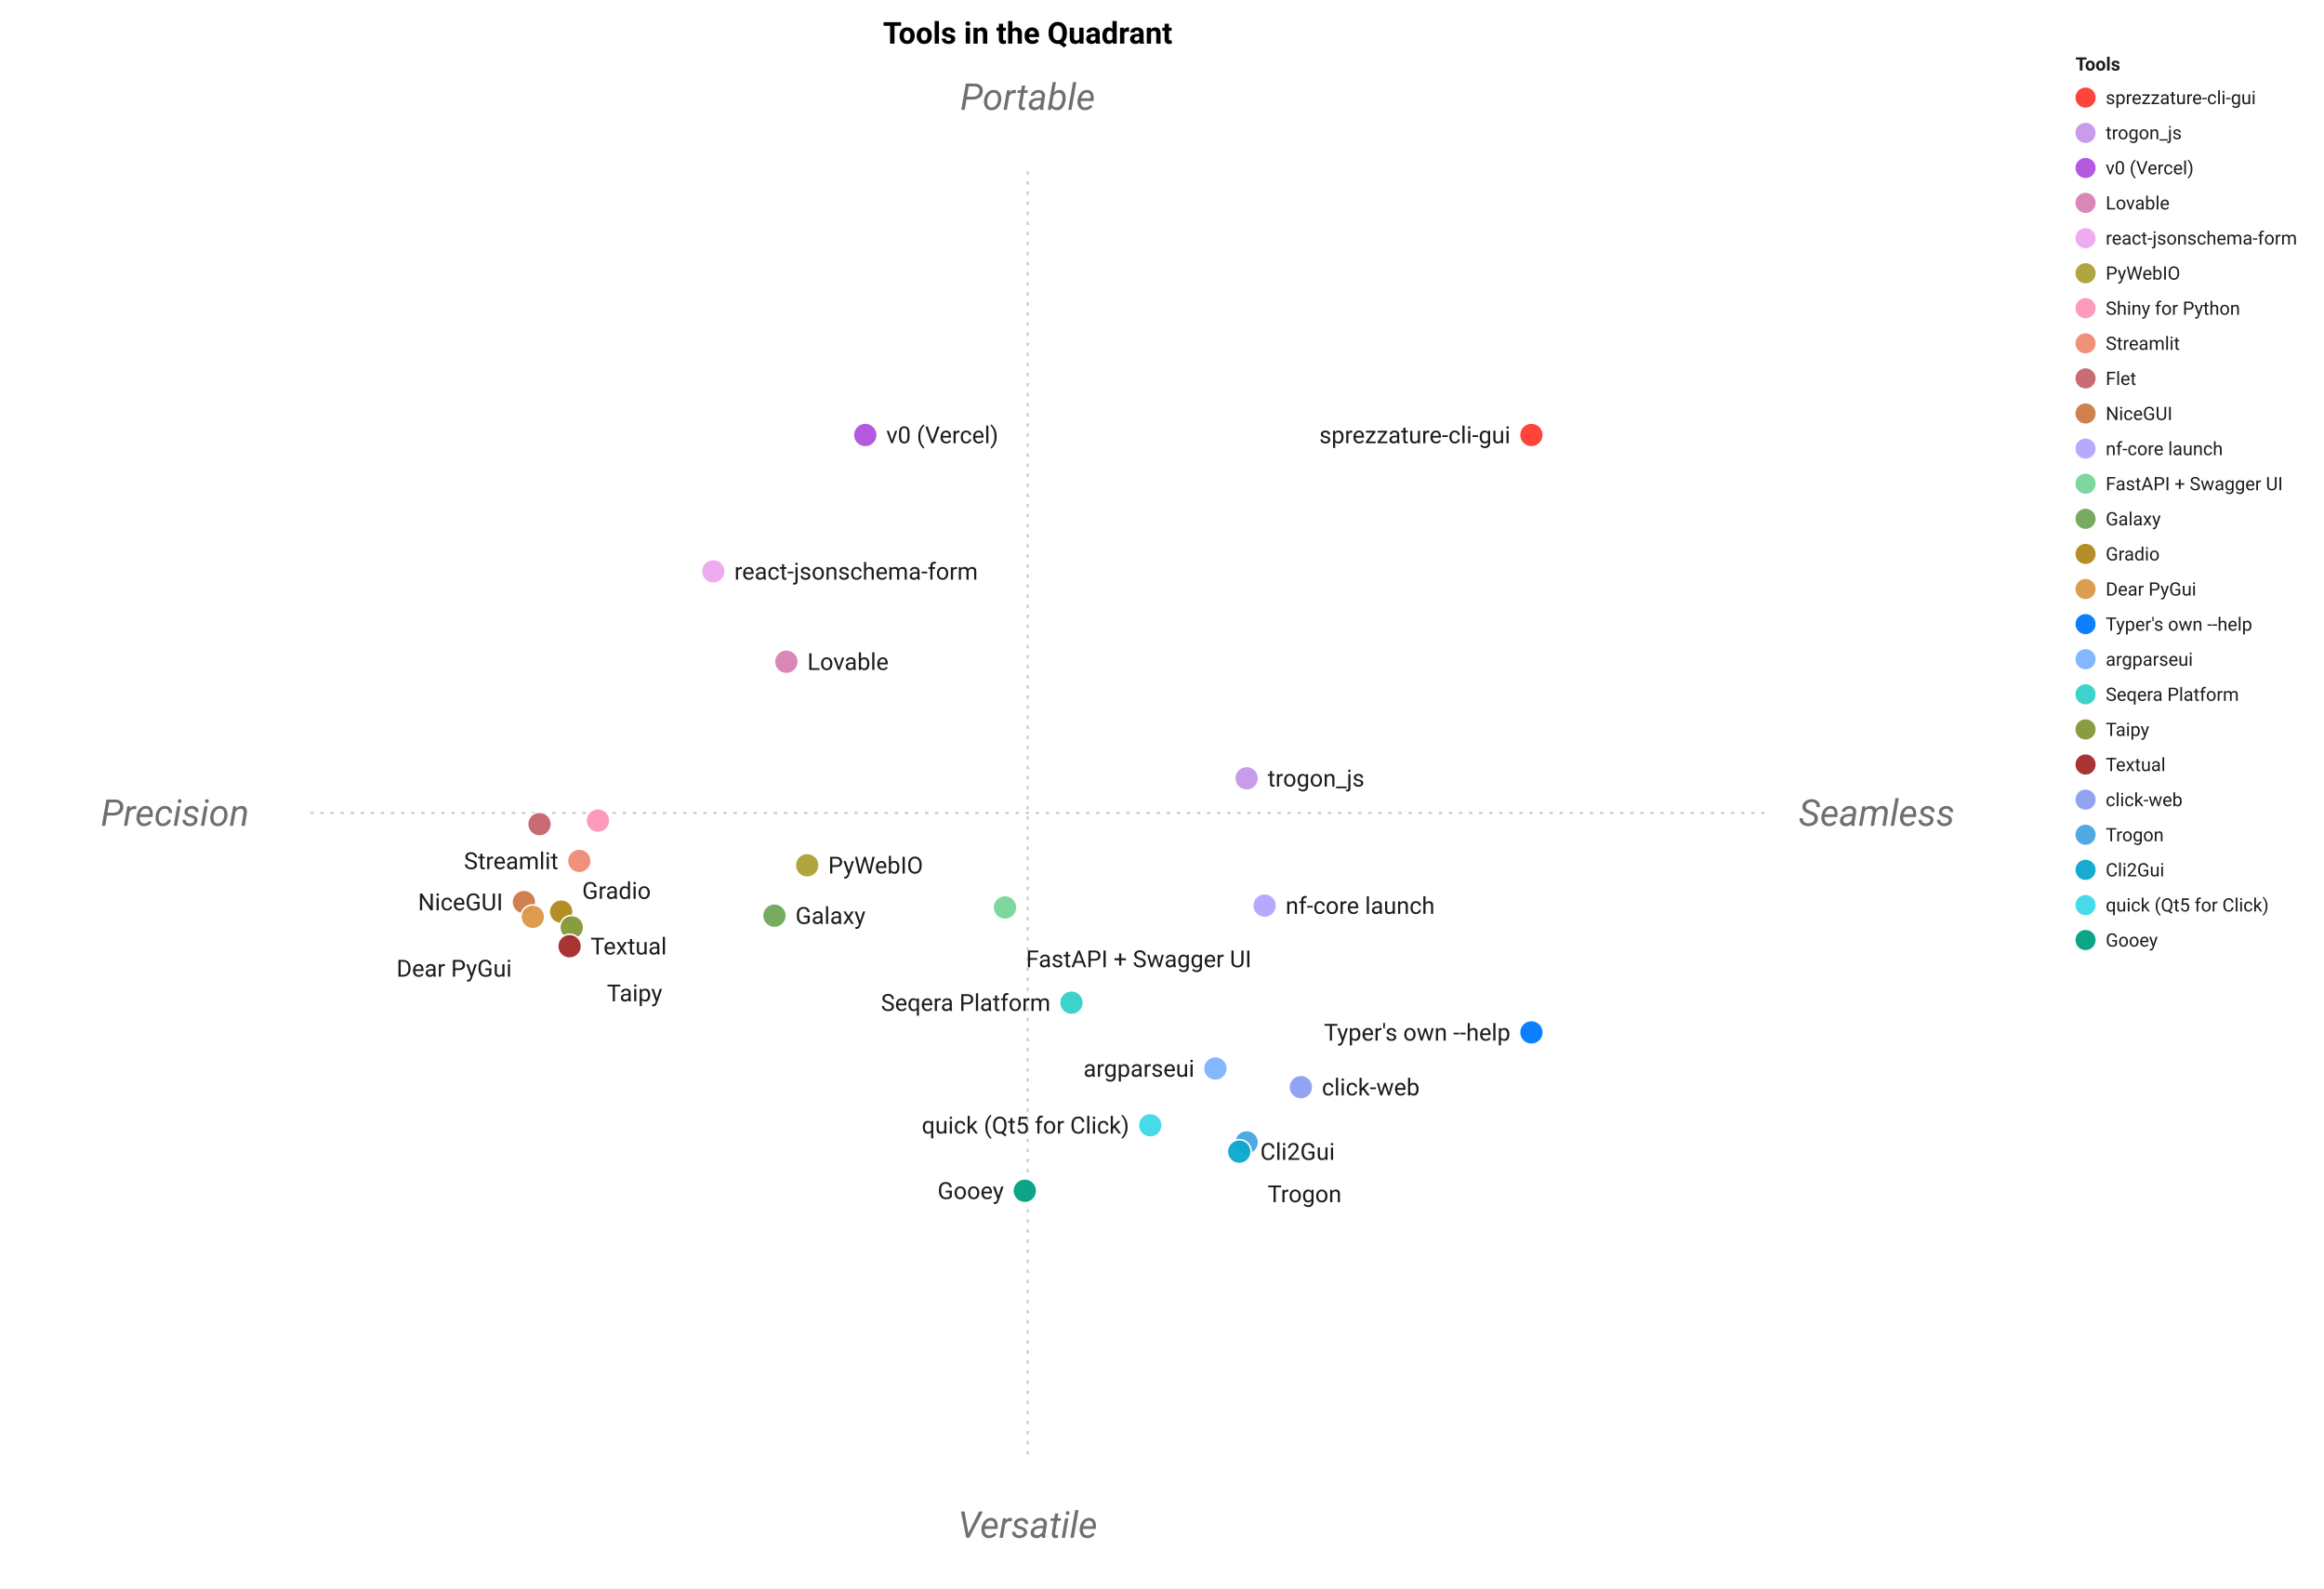
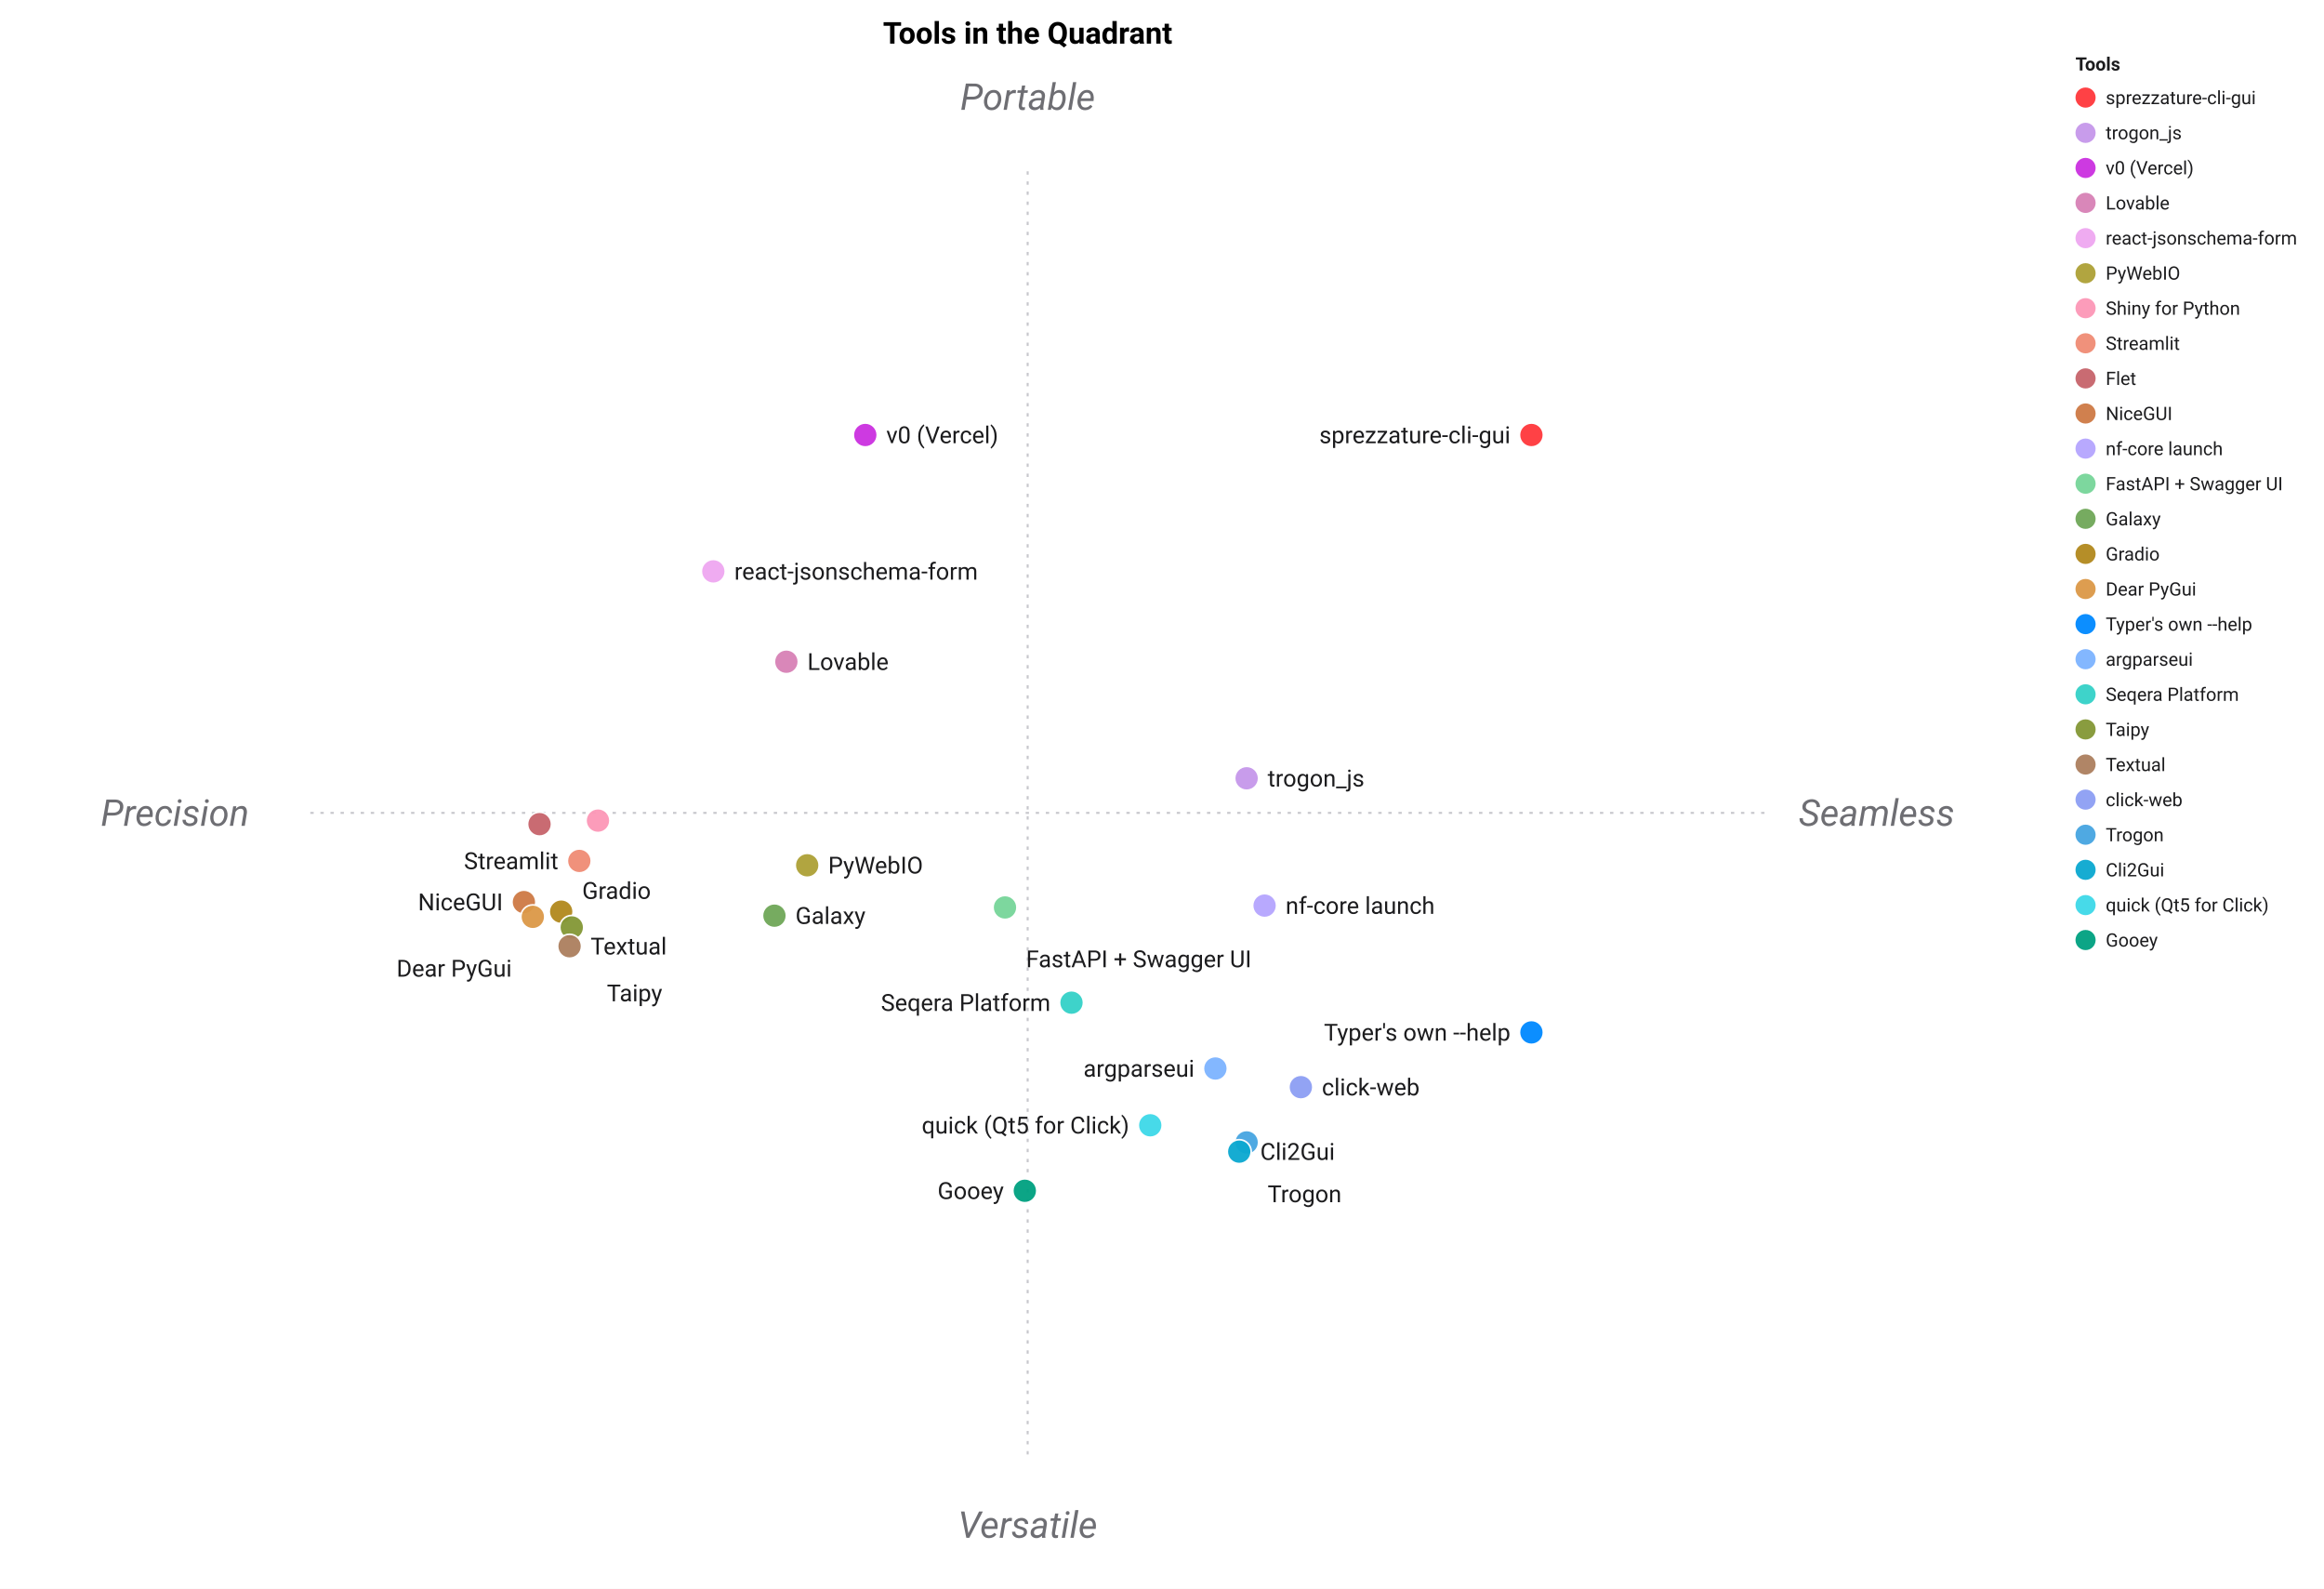
<svg xmlns="http://www.w3.org/2000/svg" width="1384" height="946" viewBox="0 0 1384 946" role="img" aria-labelledby="sp-title sp-desc" font-family="Roboto, -apple-system, Helvetica, Arial, sans-serif">
  <rect width="1384" height="946" fill="#FFFFFF" />
  <style>.sp-dot{cursor:pointer}.sp-dot:hover circle,.sp-dot:focus circle{stroke-width:2.4}.sp-dot:hover,.sp-dot:focus{filter:brightness(1.08);outline:none}</style>
  <line x1="184.8" y1="484.0" x2="1051.9" y2="484.0" stroke="#C7C7CC" stroke-width="1.2" stroke-dasharray="2,4" />
  <line x1="612.0" y1="866.0" x2="612.0" y2="102.0" stroke="#C7C7CC" stroke-width="1.2" stroke-dasharray="2,4" />
  <text data-pole="right" x="1164.0" y="491.7" font-size="22" font-style="italic" fill="#6E6E73" text-anchor="end">Seamless</text>
  <text data-pole="left" x="60.0" y="491.7" font-size="22" font-style="italic" fill="#6E6E73" text-anchor="start">Precision</text>
  <text data-pole="top" x="612.0" y="65.4" font-size="22" font-style="italic" fill="#6E6E73" text-anchor="middle">Portable</text>
  <text data-pole="bottom" x="612.0" y="915.6" font-size="22" font-style="italic" fill="#6E6E73" text-anchor="middle">Versatile</text>
  <g class="sp-dot" tabindex="0" role="img" aria-label="Tools: sprezzature-cli-gui Zero setup in the wrapped tool: 5 Static hostable output: 5 No dependency added to the target: 5 Parser frameworks read automatically: 4 Non-Python command-line tools: 4 Fidelity of what is read: 4 Runs the wrapped command: 1 Live log streaming: 1 Control over the rendering: 2 Accessibility of the produced form: 5 Interface guaranteed to match the tool: 4 Lightness of the install: 5 Free and self-hostable: 5 Maturity and ecosystem: 1">
-     <circle cx="912.0" cy="259.0" r="7.14" fill="#FF3B30" stroke="white" stroke-width="1" opacity="0.95" />
+     <circle cx="912.0" cy="259.0" r="7.14" fill="#FF383C" stroke="white" stroke-width="1" opacity="0.95" />
  </g>
  <text x="899.5" y="263.9" font-size="14" fill="#1C1C1E" text-anchor="end">sprezzature-cli-gui</text>
  <g class="sp-dot" tabindex="0" role="img" aria-label="Tools: Gooey Zero setup in the wrapped tool: 2 Static hostable output: 1 No dependency added to the target: 1 Parser frameworks read automatically: 2 Non-Python command-line tools: 1 Fidelity of what is read: 4 Runs the wrapped command: 5 Live log streaming: 5 Control over the rendering: 3 Accessibility of the produced form: 2 Interface guaranteed to match the tool: 5 Lightness of the install: 2 Free and self-hostable: 5 Maturity and ecosystem: 5">
    <circle cx="610.3" cy="709.0" r="7.14" fill="#00A180" stroke="white" stroke-width="1" opacity="0.95" />
  </g>
  <text x="597.8" y="713.9" font-size="14" fill="#1C1C1E" text-anchor="end">Gooey</text>
  <g class="sp-dot" tabindex="0" role="img" aria-label="Tools: Trogon Zero setup in the wrapped tool: 2 Static hostable output: 1 No dependency added to the target: 1 Parser frameworks read automatically: 3 Non-Python command-line tools: 1 Fidelity of what is read: 5 Runs the wrapped command: 5 Live log streaming: 3 Control over the rendering: 2 Accessibility of the produced form: 2 Interface guaranteed to match the tool: 5 Lightness of the install: 3 Free and self-hostable: 5 Maturity and ecosystem: 4">
    <circle cx="742.4" cy="680.2" r="7.14" fill="#46A5E1" stroke="white" stroke-width="1" opacity="0.95" />
  </g>
  <text x="754.9" y="715.8" font-size="14" fill="#1C1C1E" text-anchor="start">Trogon</text>
  <g class="sp-dot" tabindex="0" role="img" aria-label="Tools: trogon_js Zero setup in the wrapped tool: 2 Static hostable output: 4 No dependency added to the target: 2 Parser frameworks read automatically: 2 Non-Python command-line tools: 1 Fidelity of what is read: 4 Runs the wrapped command: 2 Live log streaming: 1 Control over the rendering: 3 Accessibility of the produced form: 2 Interface guaranteed to match the tool: 3 Lightness of the install: 4 Free and self-hostable: 5 Maturity and ecosystem: 1">
    <circle cx="742.4" cy="463.4" r="7.14" fill="#C597EA" stroke="white" stroke-width="1" opacity="0.95" />
  </g>
  <text x="754.9" y="468.3" font-size="14" fill="#1C1C1E" text-anchor="start">trogon_js</text>
  <g class="sp-dot" tabindex="0" role="img" aria-label="Tools: click-web Zero setup in the wrapped tool: 3 Static hostable output: 2 No dependency added to the target: 2 Parser frameworks read automatically: 2 Non-Python command-line tools: 1 Fidelity of what is read: 3 Runs the wrapped command: 5 Live log streaming: 5 Control over the rendering: 2 Accessibility of the produced form: 2 Interface guaranteed to match the tool: 5 Lightness of the install: 4 Free and self-hostable: 5 Maturity and ecosystem: 2">
    <circle cx="774.7" cy="647.3" r="7.14" fill="#8D9EF3" stroke="white" stroke-width="1" opacity="0.95" />
  </g>
  <text x="787.2" y="652.2" font-size="14" fill="#1C1C1E" text-anchor="start">click-web</text>
  <g class="sp-dot" tabindex="0" role="img" aria-label="Tools: Cli2Gui Zero setup in the wrapped tool: 2 Static hostable output: 1 No dependency added to the target: 1 Parser frameworks read automatically: 5 Non-Python command-line tools: 1 Fidelity of what is read: 3 Runs the wrapped command: 5 Live log streaming: 4 Control over the rendering: 3 Accessibility of the produced form: 2 Interface guaranteed to match the tool: 5 Lightness of the install: 3 Free and self-hostable: 5 Maturity and ecosystem: 3">
    <circle cx="738.0" cy="685.7" r="7.14" fill="#0BA8D0" stroke="white" stroke-width="1" opacity="0.95" />
  </g>
  <text x="750.5" y="690.6" font-size="14" fill="#1C1C1E" text-anchor="start">Cli2Gui</text>
  <g class="sp-dot" tabindex="0" role="img" aria-label="Tools: quick (Qt5 for Click) Zero setup in the wrapped tool: 2 Static hostable output: 1 No dependency added to the target: 1 Parser frameworks read automatically: 2 Non-Python command-line tools: 1 Fidelity of what is read: 4 Runs the wrapped command: 5 Live log streaming: 3 Control over the rendering: 3 Accessibility of the produced form: 2 Interface guaranteed to match the tool: 5 Lightness of the install: 2 Free and self-hostable: 5 Maturity and ecosystem: 1">
    <circle cx="685.0" cy="670.0" r="7.14" fill="#3ED8E8" stroke="white" stroke-width="1" opacity="0.95" />
  </g>
  <text x="672.5" y="674.9" font-size="14" fill="#1C1C1E" text-anchor="end">quick (Qt5 for Click)</text>
  <g class="sp-dot" tabindex="0" role="img" aria-label="Tools: argparseui Zero setup in the wrapped tool: 3 Static hostable output: 1 No dependency added to the target: 1 Parser frameworks read automatically: 2 Non-Python command-line tools: 1 Fidelity of what is read: 3 Runs the wrapped command: 4 Live log streaming: 2 Control over the rendering: 2 Accessibility of the produced form: 2 Interface guaranteed to match the tool: 5 Lightness of the install: 2 Free and self-hostable: 5 Maturity and ecosystem: 1">
    <circle cx="723.8" cy="636.2" r="7.14" fill="#7DB3FF" stroke="white" stroke-width="1" opacity="0.95" />
  </g>
  <text x="711.3" y="641.1" font-size="14" fill="#1C1C1E" text-anchor="end">argparseui</text>
  <g class="sp-dot" tabindex="0" role="img" aria-label="Tools: Streamlit Zero setup in the wrapped tool: 1 Static hostable output: 1 No dependency added to the target: 1 Parser frameworks read automatically: 1 Non-Python command-line tools: 3 Fidelity of what is read: 1 Runs the wrapped command: 3 Live log streaming: 2 Control over the rendering: 3 Accessibility of the produced form: 3 Interface guaranteed to match the tool: 1 Lightness of the install: 2 Free and self-hostable: 4 Maturity and ecosystem: 5">
    <circle cx="345.0" cy="512.6" r="7.14" fill="#EF8C75" stroke="white" stroke-width="1" opacity="0.95" />
  </g>
  <text x="332.5" y="517.5" font-size="14" fill="#1C1C1E" text-anchor="end">Streamlit</text>
  <g class="sp-dot" tabindex="0" role="img" aria-label="Tools: Gradio Zero setup in the wrapped tool: 1 Static hostable output: 1 No dependency added to the target: 1 Parser frameworks read automatically: 1 Non-Python command-line tools: 3 Fidelity of what is read: 1 Runs the wrapped command: 3 Live log streaming: 4 Control over the rendering: 3 Accessibility of the produced form: 3 Interface guaranteed to match the tool: 1 Lightness of the install: 2 Free and self-hostable: 4 Maturity and ecosystem: 5">
    <circle cx="334.2" cy="542.8" r="7.14" fill="#B1881D" stroke="white" stroke-width="1" opacity="0.95" />
  </g>
  <text x="346.7" y="535.2" font-size="14" fill="#1C1C1E" text-anchor="start">Gradio</text>
  <g class="sp-dot" tabindex="0" role="img" aria-label="Tools: NiceGUI Zero setup in the wrapped tool: 1 Static hostable output: 1 No dependency added to the target: 1 Parser frameworks read automatically: 1 Non-Python command-line tools: 3 Fidelity of what is read: 1 Runs the wrapped command: 3 Live log streaming: 5 Control over the rendering: 5 Accessibility of the produced form: 3 Interface guaranteed to match the tool: 1 Lightness of the install: 3 Free and self-hostable: 5 Maturity and ecosystem: 4">
    <circle cx="312.0" cy="537.1" r="7.14" fill="#CE7A45" stroke="white" stroke-width="1" opacity="0.95" />
  </g>
  <text x="299.5" y="542.0" font-size="14" fill="#1C1C1E" text-anchor="end">NiceGUI</text>
  <g class="sp-dot" tabindex="0" role="img" aria-label="Tools: Shiny for Python Zero setup in the wrapped tool: 1 Static hostable output: 1 No dependency added to the target: 1 Parser frameworks read automatically: 1 Non-Python command-line tools: 3 Fidelity of what is read: 1 Runs the wrapped command: 3 Live log streaming: 3 Control over the rendering: 4 Accessibility of the produced form: 4 Interface guaranteed to match the tool: 1 Lightness of the install: 3 Free and self-hostable: 5 Maturity and ecosystem: 4">
    <circle cx="356.1" cy="488.6" r="7.14" fill="#FC97B7" stroke="white" stroke-width="1" opacity="0.95" />
  </g>
  <g class="sp-dot" tabindex="0" role="img" aria-label="Tools: Taipy Zero setup in the wrapped tool: 1 Static hostable output: 1 No dependency added to the target: 1 Parser frameworks read automatically: 1 Non-Python command-line tools: 3 Fidelity of what is read: 1 Runs the wrapped command: 3 Live log streaming: 3 Control over the rendering: 4 Accessibility of the produced form: 2 Interface guaranteed to match the tool: 1 Lightness of the install: 2 Free and self-hostable: 5 Maturity and ecosystem: 3">
    <circle cx="340.5" cy="552.2" r="7.14" fill="#839735" stroke="white" stroke-width="1" opacity="0.95" />
  </g>
  <text x="361.4" y="596.2" font-size="14" fill="#1C1C1E" text-anchor="start">Taipy</text>
  <g class="sp-dot" tabindex="0" role="img" aria-label="Tools: PyWebIO Zero setup in the wrapped tool: 2 Static hostable output: 1 No dependency added to the target: 1 Parser frameworks read automatically: 1 Non-Python command-line tools: 3 Fidelity of what is read: 1 Runs the wrapped command: 3 Live log streaming: 3 Control over the rendering: 2 Accessibility of the produced form: 3 Interface guaranteed to match the tool: 1 Lightness of the install: 4 Free and self-hostable: 5 Maturity and ecosystem: 3">
    <circle cx="480.7" cy="515.2" r="7.14" fill="#ADA137" stroke="white" stroke-width="1" opacity="0.95" />
  </g>
  <text x="493.2" y="520.1" font-size="14" fill="#1C1C1E" text-anchor="start">PyWebIO</text>
  <g class="sp-dot" tabindex="0" role="img" aria-label="Tools: Flet Zero setup in the wrapped tool: 1 Static hostable output: 1 No dependency added to the target: 1 Parser frameworks read automatically: 1 Non-Python command-line tools: 3 Fidelity of what is read: 1 Runs the wrapped command: 3 Live log streaming: 2 Control over the rendering: 5 Accessibility of the produced form: 3 Interface guaranteed to match the tool: 1 Lightness of the install: 2 Free and self-hostable: 4 Maturity and ecosystem: 3">
    <circle cx="321.3" cy="490.7" r="7.14" fill="#C6646B" stroke="white" stroke-width="1" opacity="0.95" />
  </g>
  <g class="sp-dot" tabindex="0" role="img" aria-label="Tools: Dear PyGui Zero setup in the wrapped tool: 1 Static hostable output: 1 No dependency added to the target: 1 Parser frameworks read automatically: 1 Non-Python command-line tools: 3 Fidelity of what is read: 1 Runs the wrapped command: 3 Live log streaming: 2 Control over the rendering: 5 Accessibility of the produced form: 1 Interface guaranteed to match the tool: 1 Lightness of the install: 3 Free and self-hostable: 5 Maturity and ecosystem: 4">
    <circle cx="317.3" cy="545.9" r="7.14" fill="#DB9847" stroke="white" stroke-width="1" opacity="0.95" />
  </g>
  <text x="304.8" y="581.5" font-size="14" fill="#1C1C1E" text-anchor="end">Dear PyGui</text>
  <g class="sp-dot" tabindex="0" role="img" aria-label="Tools: Textual Zero setup in the wrapped tool: 1 Static hostable output: 1 No dependency added to the target: 1 Parser frameworks read automatically: 1 Non-Python command-line tools: 3 Fidelity of what is read: 1 Runs the wrapped command: 3 Live log streaming: 5 Control over the rendering: 4 Accessibility of the produced form: 2 Interface guaranteed to match the tool: 1 Lightness of the install: 4 Free and self-hostable: 5 Maturity and ecosystem: 5">
-     <circle cx="339.2" cy="563.4" r="7.14" fill="#A52A2A" stroke="white" stroke-width="1" opacity="0.95" />
+     <circle cx="339.2" cy="563.4" r="7.14" fill="#AC7F5E" stroke="white" stroke-width="1" opacity="0.95" />
  </g>
  <text x="351.7" y="568.3" font-size="14" fill="#1C1C1E" text-anchor="start">Textual</text>
  <g class="sp-dot" tabindex="0" role="img" aria-label="Tools: react-jsonschema-form Zero setup in the wrapped tool: 1 Static hostable output: 4 No dependency added to the target: 3 Parser frameworks read automatically: 1 Non-Python command-line tools: 3 Fidelity of what is read: 3 Runs the wrapped command: 1 Live log streaming: 1 Control over the rendering: 5 Accessibility of the produced form: 4 Interface guaranteed to match the tool: 1 Lightness of the install: 2 Free and self-hostable: 5 Maturity and ecosystem: 5">
    <circle cx="424.8" cy="340.2" r="7.14" fill="#EEA7F0" stroke="white" stroke-width="1" opacity="0.95" />
  </g>
  <text x="437.3" y="345.1" font-size="14" fill="#1C1C1E" text-anchor="start">react-jsonschema-form</text>
  <g class="sp-dot" tabindex="0" role="img" aria-label="Tools: Galaxy Zero setup in the wrapped tool: 1 Static hostable output: 1 No dependency added to the target: 4 Parser frameworks read automatically: 1 Non-Python command-line tools: 5 Fidelity of what is read: 5 Runs the wrapped command: 5 Live log streaming: 4 Control over the rendering: 3 Accessibility of the produced form: 3 Interface guaranteed to match the tool: 2 Lightness of the install: 1 Free and self-hostable: 4 Maturity and ecosystem: 5">
    <circle cx="461.2" cy="545.2" r="7.14" fill="#6FA758" stroke="white" stroke-width="1" opacity="0.95" />
  </g>
  <text x="473.7" y="550.1" font-size="14" fill="#1C1C1E" text-anchor="start">Galaxy</text>
  <g class="sp-dot" tabindex="0" role="img" aria-label="Tools: nf-core launch Zero setup in the wrapped tool: 3 Static hostable output: 2 No dependency added to the target: 4 Parser frameworks read automatically: 2 Non-Python command-line tools: 2 Fidelity of what is read: 4 Runs the wrapped command: 5 Live log streaming: 3 Control over the rendering: 2 Accessibility of the produced form: 3 Interface guaranteed to match the tool: 4 Lightness of the install: 3 Free and self-hostable: 3 Maturity and ecosystem: 4">
    <circle cx="753.1" cy="539.2" r="7.14" fill="#B5A5FE" stroke="white" stroke-width="1" opacity="0.95" />
  </g>
  <text x="765.6" y="544.1" font-size="14" fill="#1C1C1E" text-anchor="start">nf-core launch</text>
  <g class="sp-dot" tabindex="0" role="img" aria-label="Tools: Seqera Platform Zero setup in the wrapped tool: 3 Static hostable output: 1 No dependency added to the target: 4 Parser frameworks read automatically: 2 Non-Python command-line tools: 2 Fidelity of what is read: 4 Runs the wrapped command: 5 Live log streaming: 5 Control over the rendering: 3 Accessibility of the produced form: 3 Interface guaranteed to match the tool: 4 Lightness of the install: 1 Free and self-hostable: 2 Maturity and ecosystem: 5">
    <circle cx="638.1" cy="597.0" r="7.14" fill="#34D1C7" stroke="white" stroke-width="1" opacity="0.95" />
  </g>
  <text x="625.6" y="601.9" font-size="14" fill="#1C1C1E" text-anchor="end">Seqera Platform</text>
  <g class="sp-dot" tabindex="0" role="img" aria-label="Tools: v0 (Vercel) Zero setup in the wrapped tool: 2 Static hostable output: 5 No dependency added to the target: 4 Parser frameworks read automatically: 1 Non-Python command-line tools: 3 Fidelity of what is read: 2 Runs the wrapped command: 1 Live log streaming: 1 Control over the rendering: 5 Accessibility of the produced form: 3 Interface guaranteed to match the tool: 1 Lightness of the install: 4 Free and self-hostable: 1 Maturity and ecosystem: 4">
-     <circle cx="515.3" cy="259.0" r="7.14" fill="#AF52DE" stroke="white" stroke-width="1" opacity="0.95" />
+     <circle cx="515.3" cy="259.0" r="7.14" fill="#CB30E0" stroke="white" stroke-width="1" opacity="0.95" />
  </g>
  <text x="527.8" y="263.9" font-size="14" fill="#1C1C1E" text-anchor="start">v0 (Vercel)</text>
  <g class="sp-dot" tabindex="0" role="img" aria-label="Tools: Lovable Zero setup in the wrapped tool: 2 Static hostable output: 2 No dependency added to the target: 4 Parser frameworks read automatically: 1 Non-Python command-line tools: 3 Fidelity of what is read: 2 Runs the wrapped command: 3 Live log streaming: 3 Control over the rendering: 5 Accessibility of the produced form: 3 Interface guaranteed to match the tool: 1 Lightness of the install: 4 Free and self-hostable: 1 Maturity and ecosystem: 4">
    <circle cx="468.3" cy="394.0" r="7.14" fill="#D781B6" stroke="white" stroke-width="1" opacity="0.95" />
  </g>
  <text x="480.8" y="398.9" font-size="14" fill="#1C1C1E" text-anchor="start">Lovable</text>
  <g class="sp-dot" tabindex="0" role="img" aria-label="Tools: FastAPI + Swagger UI Zero setup in the wrapped tool: 1 Static hostable output: 2 No dependency added to the target: 1 Parser frameworks read automatically: 1 Non-Python command-line tools: 2 Fidelity of what is read: 4 Runs the wrapped command: 3 Live log streaming: 1 Control over the rendering: 2 Accessibility of the produced form: 3 Interface guaranteed to match the tool: 5 Lightness of the install: 3 Free and self-hostable: 5 Maturity and ecosystem: 5">
    <circle cx="598.5" cy="540.3" r="7.14" fill="#77D599" stroke="white" stroke-width="1" opacity="0.95" />
  </g>
  <text x="611.0" y="575.9" font-size="14" fill="#1C1C1E" text-anchor="start">FastAPI + Swagger UI</text>
  <g class="sp-dot" tabindex="0" role="img" aria-label="Tools: Typer's own --help Zero setup in the wrapped tool: 5 Static hostable output: 1 No dependency added to the target: 5 Parser frameworks read automatically: 1 Non-Python command-line tools: 1 Fidelity of what is read: 5 Runs the wrapped command: 5 Live log streaming: 4 Control over the rendering: 1 Accessibility of the produced form: 2 Interface guaranteed to match the tool: 5 Lightness of the install: 5 Free and self-hostable: 5 Maturity and ecosystem: 5">
-     <circle cx="912.0" cy="614.7" r="7.14" fill="#007AFF" stroke="white" stroke-width="1" opacity="0.95" />
+     <circle cx="912.0" cy="614.7" r="7.14" fill="#0088FF" stroke="white" stroke-width="1" opacity="0.95" />
  </g>
  <text x="899.5" y="619.6" font-size="14" fill="#1C1C1E" text-anchor="end">Typer's own --help</text>
  <text x="1236.0" y="42.0" font-size="11" font-weight="700" fill="#1C1C1E">Tools</text>
-   <circle cx="1242.0" cy="58.1" r="6" fill="#FF3B30" opacity="0.95" />
+   <circle cx="1242.0" cy="58.1" r="6" fill="#FF383C" opacity="0.95" />
  <text x="1254.0" y="62.0" font-size="11" fill="#1C1C1E">sprezzature-cli-gui</text>
  <circle cx="1242.0" cy="79.1" r="6" fill="#C597EA" opacity="0.95" />
  <text x="1254.0" y="82.9" font-size="11" fill="#1C1C1E">trogon_js</text>
-   <circle cx="1242.0" cy="100.0" r="6" fill="#AF52DE" opacity="0.95" />
+   <circle cx="1242.0" cy="100.0" r="6" fill="#CB30E0" opacity="0.95" />
  <text x="1254.0" y="103.8" font-size="11" fill="#1C1C1E">v0 (Vercel)</text>
  <circle cx="1242.0" cy="120.8" r="6" fill="#D781B6" opacity="0.95" />
  <text x="1254.0" y="124.7" font-size="11" fill="#1C1C1E">Lovable</text>
  <circle cx="1242.0" cy="141.8" r="6" fill="#EEA7F0" opacity="0.95" />
  <text x="1254.0" y="145.6" font-size="11" fill="#1C1C1E">react-jsonschema-form</text>
  <circle cx="1242.0" cy="162.7" r="6" fill="#ADA137" opacity="0.95" />
  <text x="1254.0" y="166.5" font-size="11" fill="#1C1C1E">PyWebIO</text>
  <circle cx="1242.0" cy="183.5" r="6" fill="#FC97B7" opacity="0.95" />
  <text x="1254.0" y="187.4" font-size="11" fill="#1C1C1E">Shiny for Python</text>
  <circle cx="1242.0" cy="204.4" r="6" fill="#EF8C75" opacity="0.95" />
  <text x="1254.0" y="208.3" font-size="11" fill="#1C1C1E">Streamlit</text>
  <circle cx="1242.0" cy="225.3" r="6" fill="#C6646B" opacity="0.95" />
  <text x="1254.0" y="229.2" font-size="11" fill="#1C1C1E">Flet</text>
  <circle cx="1242.0" cy="246.2" r="6" fill="#CE7A45" opacity="0.95" />
  <text x="1254.0" y="250.1" font-size="11" fill="#1C1C1E">NiceGUI</text>
  <circle cx="1242.0" cy="267.1" r="6" fill="#B5A5FE" opacity="0.95" />
  <text x="1254.0" y="271.0" font-size="11" fill="#1C1C1E">nf-core launch</text>
  <circle cx="1242.0" cy="288.0" r="6" fill="#77D599" opacity="0.95" />
  <text x="1254.0" y="291.9" font-size="11" fill="#1C1C1E">FastAPI + Swagger UI</text>
  <circle cx="1242.0" cy="308.9" r="6" fill="#6FA758" opacity="0.95" />
  <text x="1254.0" y="312.8" font-size="11" fill="#1C1C1E">Galaxy</text>
  <circle cx="1242.0" cy="329.8" r="6" fill="#B1881D" opacity="0.95" />
  <text x="1254.0" y="333.7" font-size="11" fill="#1C1C1E">Gradio</text>
  <circle cx="1242.0" cy="350.7" r="6" fill="#DB9847" opacity="0.95" />
  <text x="1254.0" y="354.6" font-size="11" fill="#1C1C1E">Dear PyGui</text>
-   <circle cx="1242.0" cy="371.6" r="6" fill="#007AFF" opacity="0.95" />
+   <circle cx="1242.0" cy="371.6" r="6" fill="#0088FF" opacity="0.95" />
  <text x="1254.0" y="375.5" font-size="11" fill="#1C1C1E">Typer's own --help</text>
  <circle cx="1242.0" cy="392.5" r="6" fill="#7DB3FF" opacity="0.95" />
  <text x="1254.0" y="396.4" font-size="11" fill="#1C1C1E">argparseui</text>
  <circle cx="1242.0" cy="413.4" r="6" fill="#34D1C7" opacity="0.95" />
  <text x="1254.0" y="417.3" font-size="11" fill="#1C1C1E">Seqera Platform</text>
  <circle cx="1242.0" cy="434.3" r="6" fill="#839735" opacity="0.95" />
  <text x="1254.0" y="438.2" font-size="11" fill="#1C1C1E">Taipy</text>
-   <circle cx="1242.0" cy="455.2" r="6" fill="#A52A2A" opacity="0.95" />
+   <circle cx="1242.0" cy="455.2" r="6" fill="#AC7F5E" opacity="0.95" />
  <text x="1254.0" y="459.1" font-size="11" fill="#1C1C1E">Textual</text>
  <circle cx="1242.0" cy="476.1" r="6" fill="#8D9EF3" opacity="0.95" />
  <text x="1254.0" y="480.0" font-size="11" fill="#1C1C1E">click-web</text>
  <circle cx="1242.0" cy="497.0" r="6" fill="#46A5E1" opacity="0.95" />
  <text x="1254.0" y="500.9" font-size="11" fill="#1C1C1E">Trogon</text>
  <circle cx="1242.0" cy="517.9" r="6" fill="#0BA8D0" opacity="0.95" />
  <text x="1254.0" y="521.8" font-size="11" fill="#1C1C1E">Cli2Gui</text>
  <circle cx="1242.0" cy="538.9" r="6" fill="#3ED8E8" opacity="0.95" />
  <text x="1254.0" y="542.7" font-size="11" fill="#1C1C1E">quick (Qt5 for Click)</text>
  <circle cx="1242.0" cy="559.7" r="6" fill="#00A180" opacity="0.95" />
  <text x="1254.0" y="563.6" font-size="11" fill="#1C1C1E">Gooey</text>
  <text x="612.0" y="26" font-size="18" font-weight="bold" fill="#000" text-anchor="middle">Tools in the Quadrant</text>
</svg>
